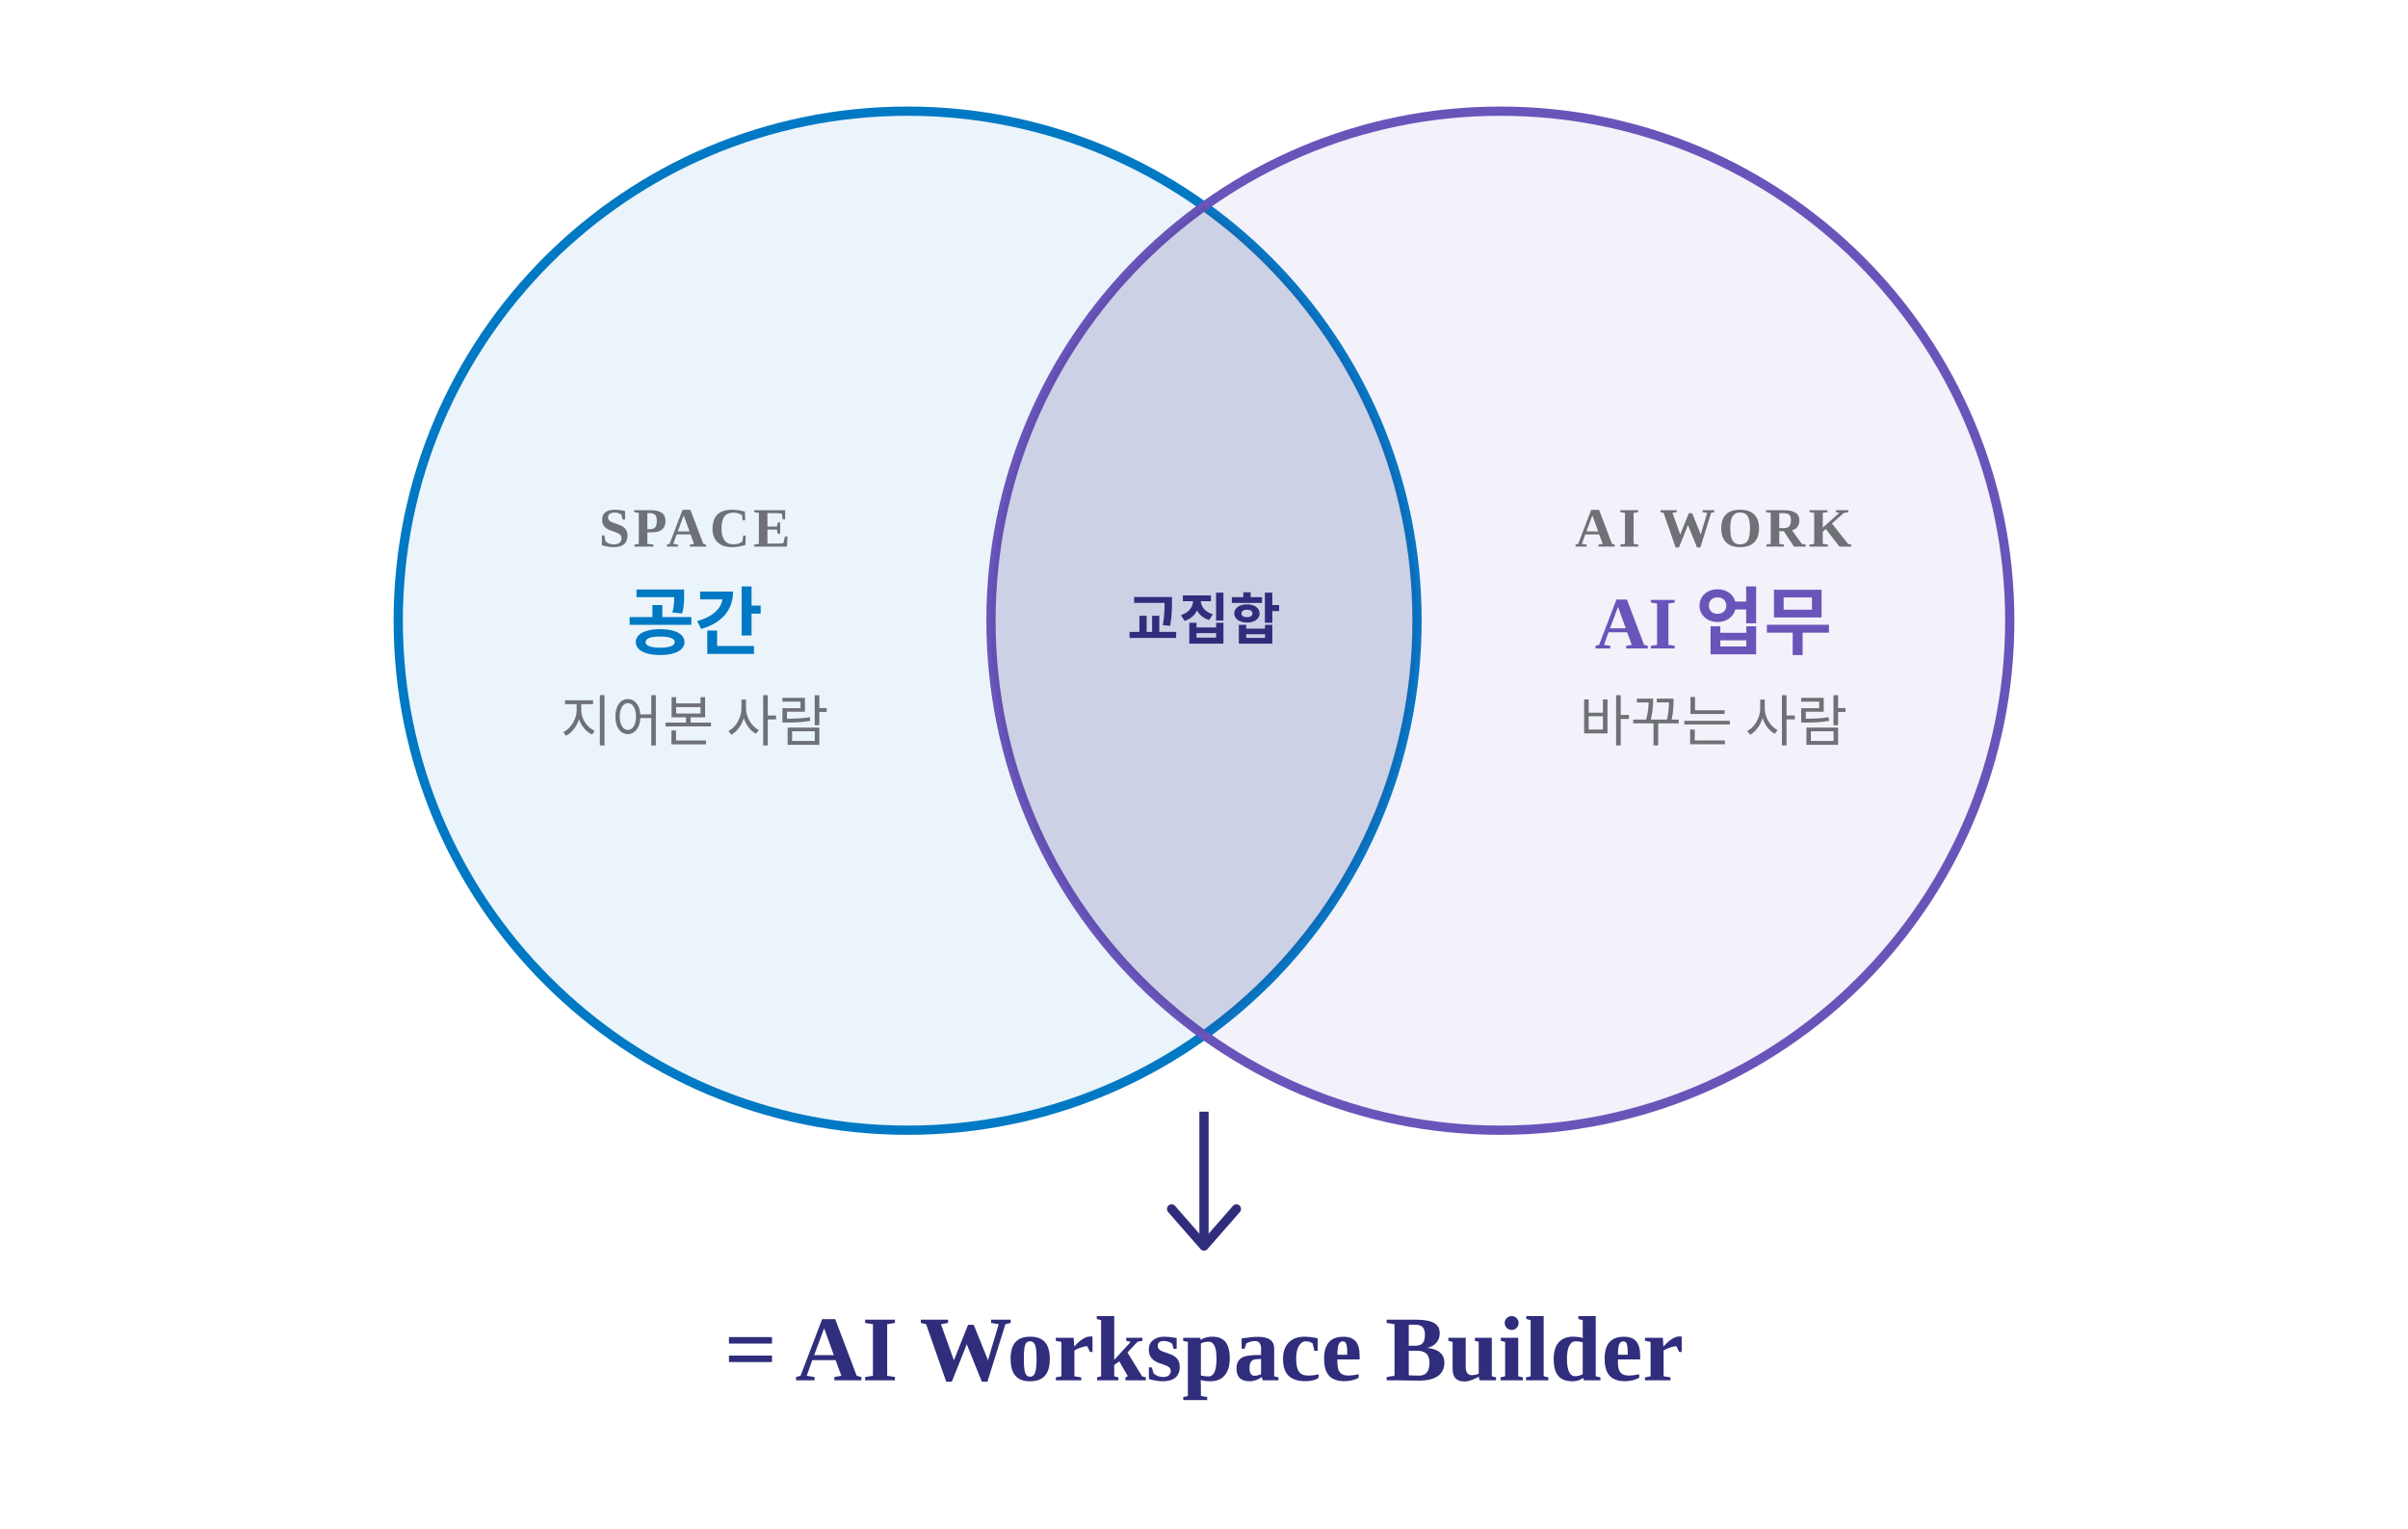
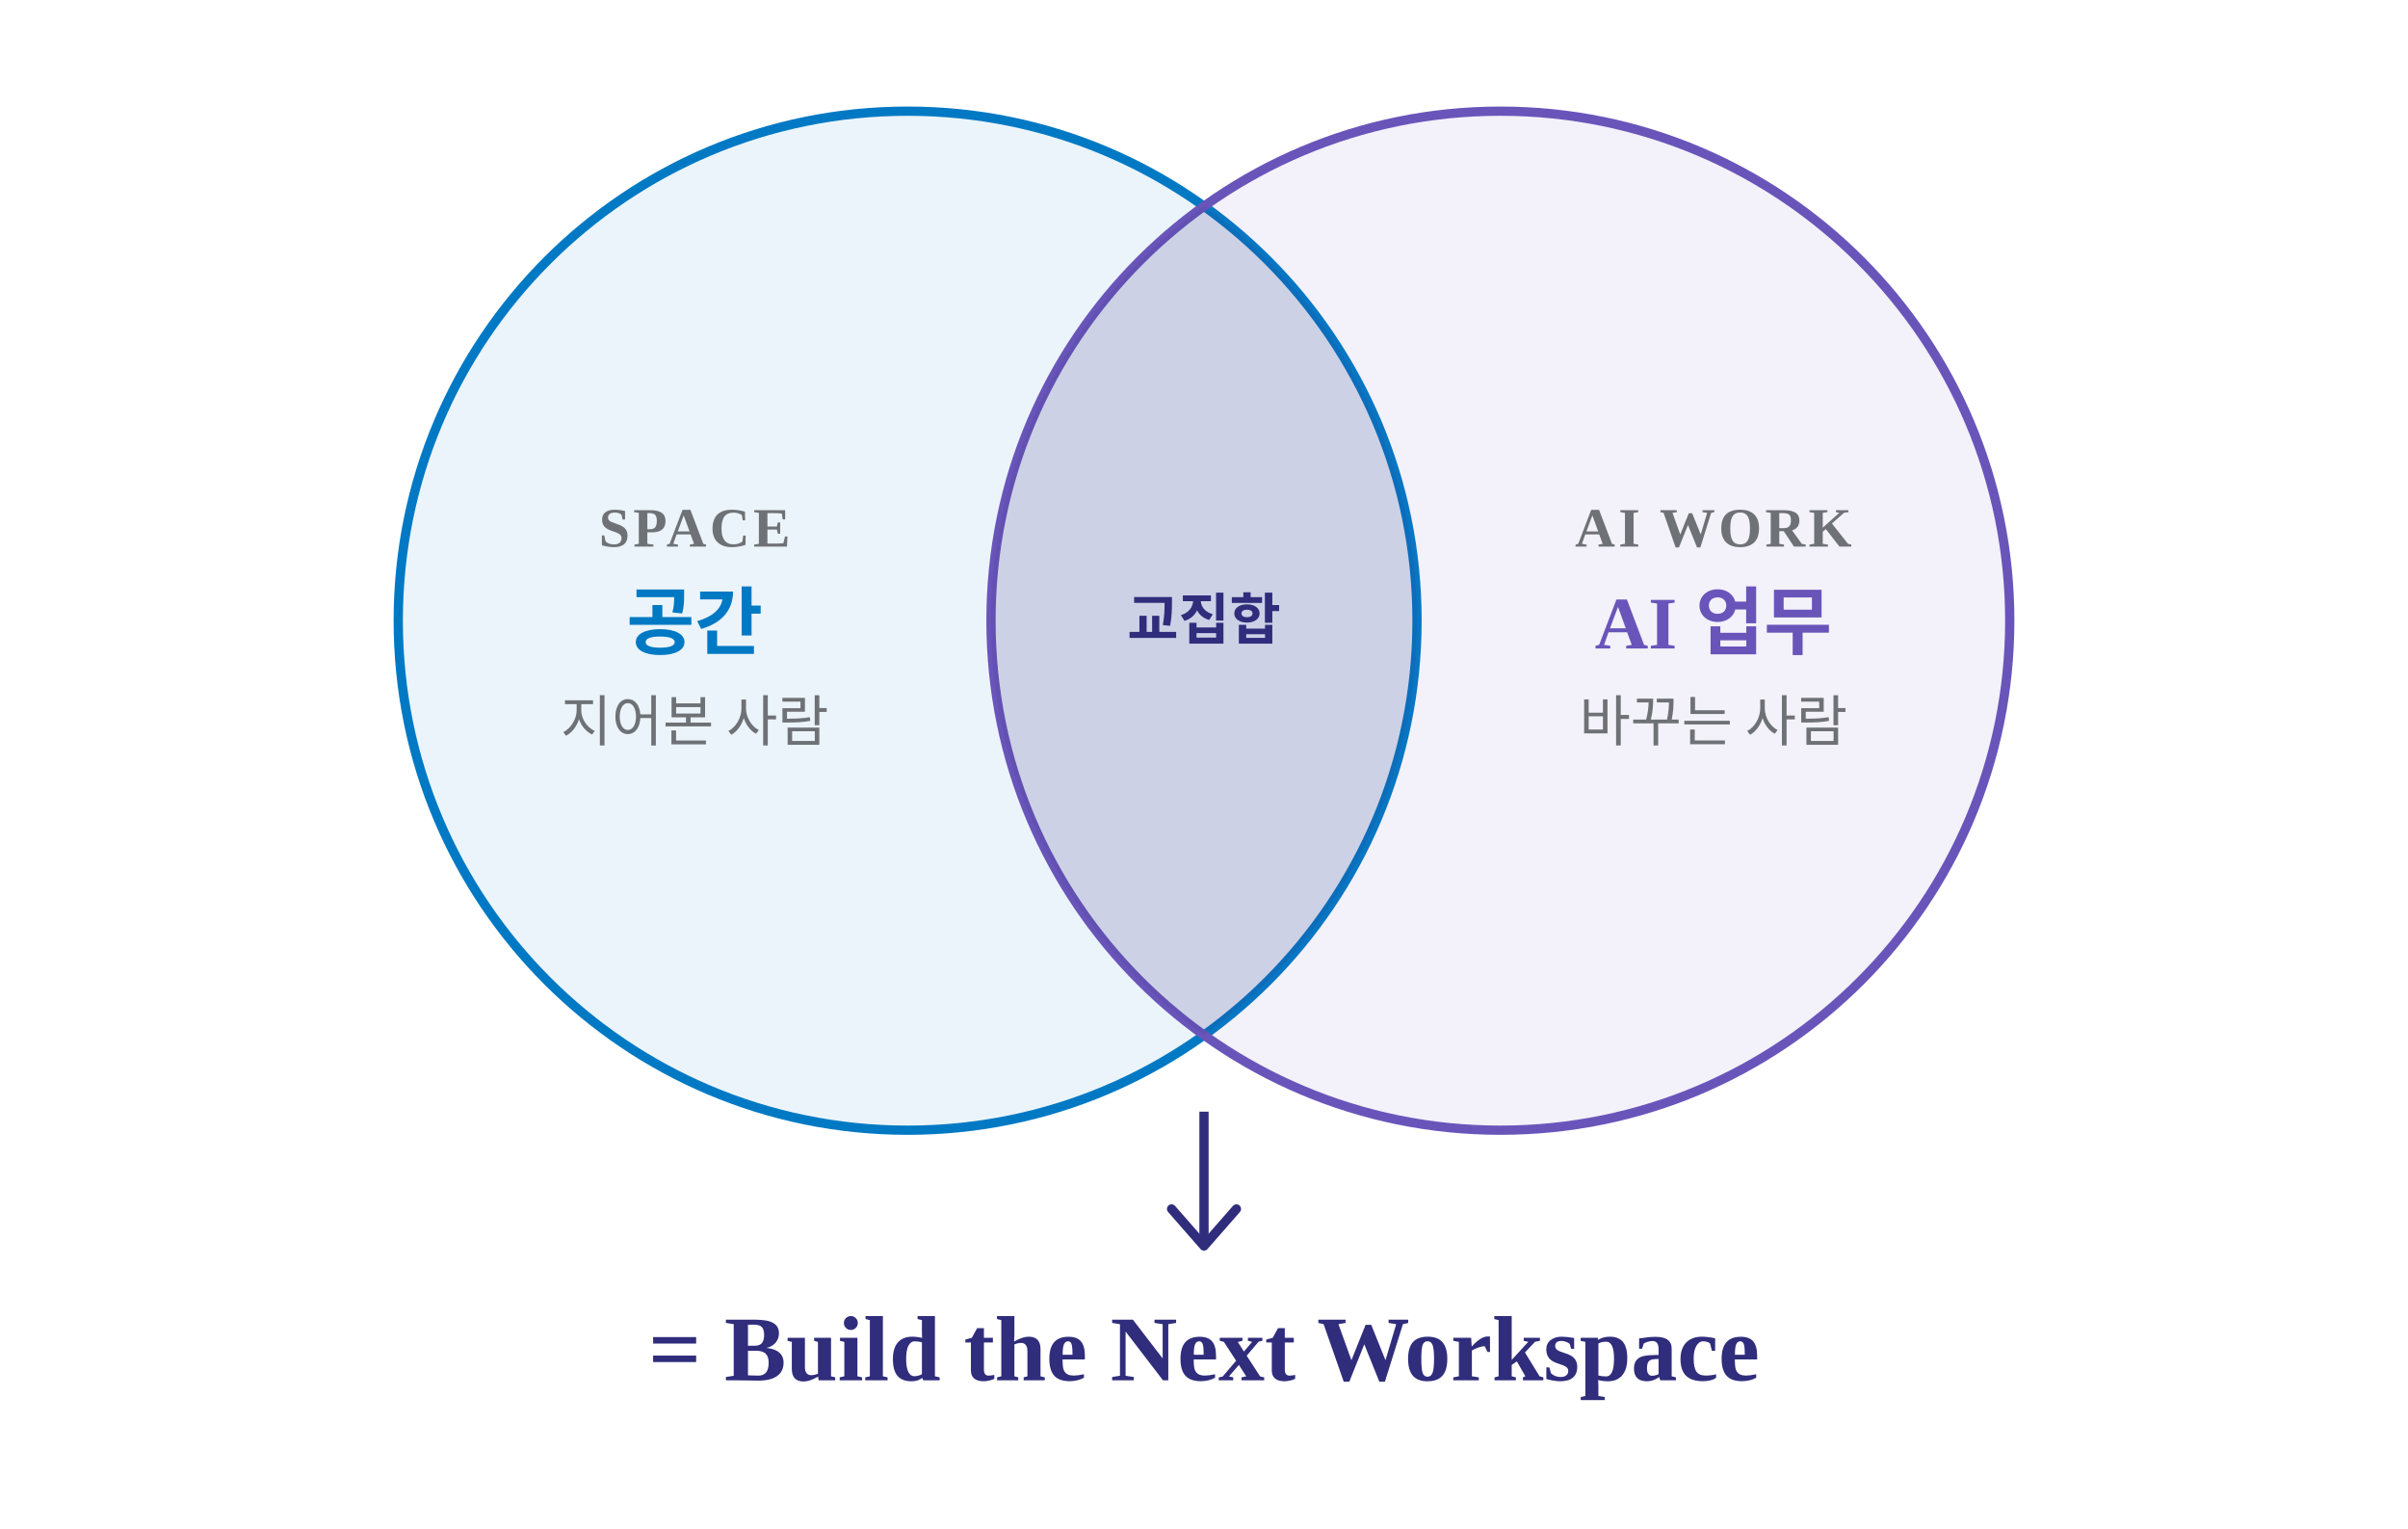
<svg xmlns="http://www.w3.org/2000/svg" viewBox="0 0 520 330" role="img" aria-labelledby="tR306 dR306" class="visual-home-intersection">
  <clipPath id="lensR306">
    <circle cx="196" cy="134" r="110" />
  </clipPath>
  <circle cx="196" cy="134" r="110" fill="var(--line-space, #0079C4)" fill-opacity="0.08" stroke="var(--line-space, #0079C4)" stroke-width="2" />
  <circle cx="324" cy="134" r="110" fill="var(--line-ai, #6955BA)" fill-opacity="0.08" stroke="var(--line-ai, #6955BA)" stroke-width="2" />
  <circle cx="324" cy="134" r="110" fill="var(--indigo, #302D7C)" fill-opacity="0.12" clip-path="url(#lensR306)" />
  <g text-anchor="middle">
    <text x="150" y="118" fill="var(--caption, #6E7175)" font-size="12" font-weight="700" letter-spacing="0.06em">SPACE</text>
    <text x="150" y="140" fill="var(--line-space, #0079C4)" font-size="16" font-weight="800">공간</text>
    <text x="150" y="160" fill="var(--caption, #6E7175)" font-size="12" font-weight="400">지어본 사람</text>
  </g>
  <g text-anchor="middle">
    <text x="370" y="118" fill="var(--caption, #6E7175)" font-size="12" font-weight="700" letter-spacing="0.06em">AI WORK</text>
    <text x="370" y="140" fill="var(--line-ai, #6955BA)" font-size="16" font-weight="800">AI 업무</text>
    <text x="370" y="160" fill="var(--caption, #6E7175)" font-size="12" font-weight="400">바꾸는 사람</text>
  </g>
  <text x="260" y="138" text-anchor="middle" fill="var(--indigo, #302D7C)" font-size="12" font-weight="700">교집합</text>
  <path d="M260 240 L260 268" fill="none" stroke="var(--indigo, #302D7C)" stroke-width="2" />
  <path d="M253 261 L260 269 L267 261" fill="none" stroke="var(--indigo, #302D7C)" stroke-width="2" stroke-linecap="round" stroke-linejoin="round" />
-   <text x="260" y="298" text-anchor="middle" fill="var(--indigo, #302D7C)" font-size="20" font-weight="800">= AI Workspace Builder</text>
+   <text x="260" y="298" text-anchor="middle" fill="var(--indigo, #302D7C)" font-size="20" font-weight="800">= Build the Next Workspace</text>
</svg>
